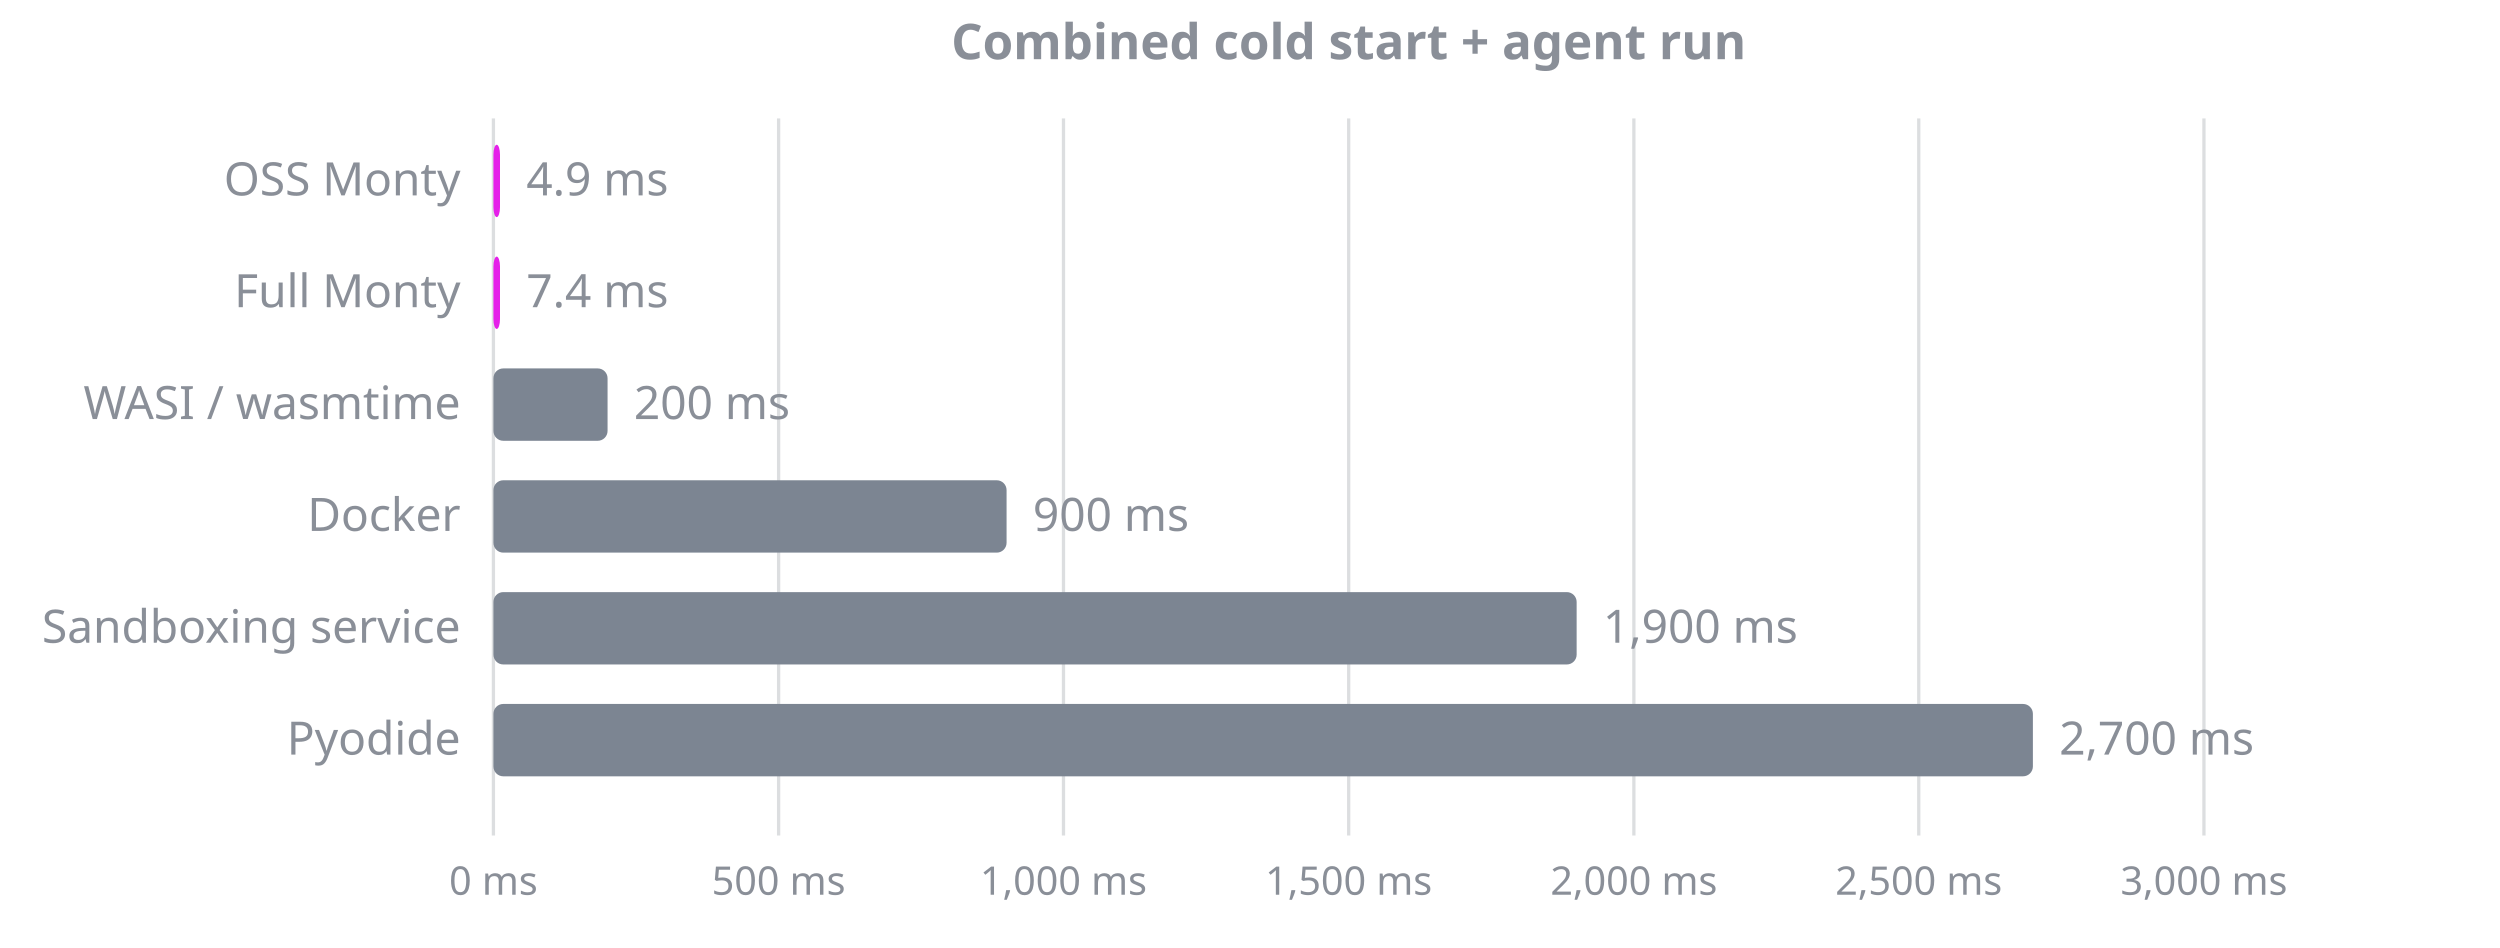
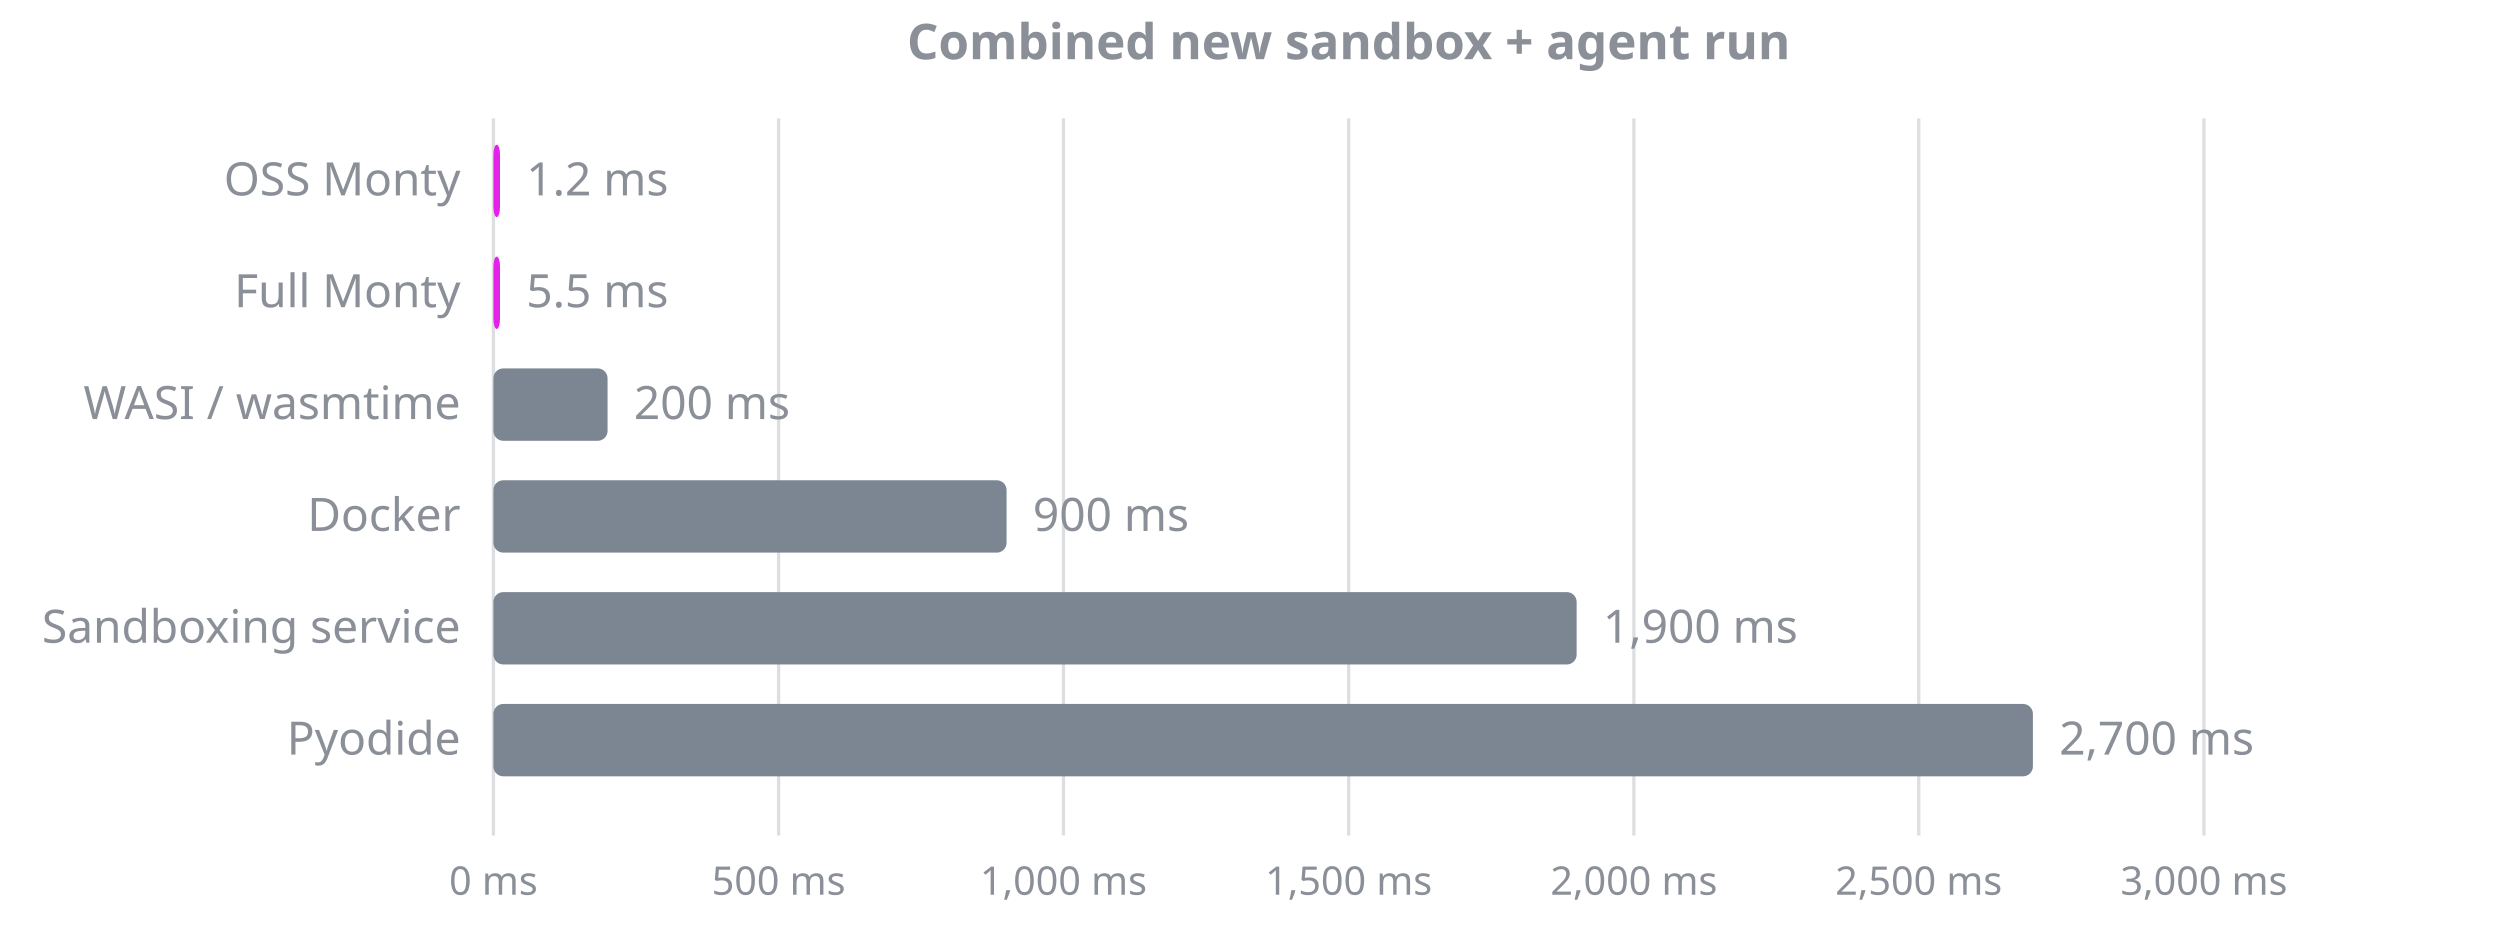
<svg xmlns="http://www.w3.org/2000/svg" width="760" height="288" viewBox="0 0 760 288" role="img" aria-labelledby="title">
-   <text x="410.0" y="18" text-anchor="middle" fill="#8a8f98" font-size="15" font-weight="600" font-family="ui-sans-serif, system-ui, sans-serif">Combined cold start + agent run</text>
+   <text x="410.0" y="18" text-anchor="middle" fill="#8a8f98" font-size="15" font-weight="600" font-family="ui-sans-serif, system-ui, sans-serif">Combined new sandbox + agent run</text>
  <line x1="150.0" y1="36" x2="150.0" y2="254" stroke="#8a8f98" stroke-opacity="0.3" />
  <text x="150.0" y="272" text-anchor="middle" fill="#8a8f98" font-size="12" font-family="ui-sans-serif, system-ui, sans-serif">0 ms</text>
  <line x1="236.7" y1="36" x2="236.7" y2="254" stroke="#8a8f98" stroke-opacity="0.3" />
  <text x="236.7" y="272" text-anchor="middle" fill="#8a8f98" font-size="12" font-family="ui-sans-serif, system-ui, sans-serif">500 ms</text>
  <line x1="323.3" y1="36" x2="323.3" y2="254" stroke="#8a8f98" stroke-opacity="0.3" />
  <text x="323.3" y="272" text-anchor="middle" fill="#8a8f98" font-size="12" font-family="ui-sans-serif, system-ui, sans-serif">1,000 ms</text>
  <line x1="410.0" y1="36" x2="410.0" y2="254" stroke="#8a8f98" stroke-opacity="0.3" />
  <text x="410.0" y="272" text-anchor="middle" fill="#8a8f98" font-size="12" font-family="ui-sans-serif, system-ui, sans-serif">1,500 ms</text>
  <line x1="496.7" y1="36" x2="496.7" y2="254" stroke="#8a8f98" stroke-opacity="0.3" />
  <text x="496.7" y="272" text-anchor="middle" fill="#8a8f98" font-size="12" font-family="ui-sans-serif, system-ui, sans-serif">2,000 ms</text>
  <line x1="583.3" y1="36" x2="583.3" y2="254" stroke="#8a8f98" stroke-opacity="0.3" />
  <text x="583.3" y="272" text-anchor="middle" fill="#8a8f98" font-size="12" font-family="ui-sans-serif, system-ui, sans-serif">2,500 ms</text>
  <line x1="670.0" y1="36" x2="670.0" y2="254" stroke="#8a8f98" stroke-opacity="0.3" />
  <text x="670.0" y="272" text-anchor="middle" fill="#8a8f98" font-size="12" font-family="ui-sans-serif, system-ui, sans-serif">3,000 ms</text>
  <text x="140" y="59.4" text-anchor="end" fill="#8a8f98" font-size="14" font-family="ui-sans-serif, system-ui, sans-serif">OSS Monty</text>
  <rect x="150" y="44" width="2.0" height="22" rx="3" fill="#e520e9" />
-   <text x="160.0" y="59.4" fill="#8a8f98" font-size="14" font-family="ui-sans-serif, system-ui, sans-serif">4.9 ms</text>
+   <text x="160.0" y="59.4" fill="#8a8f98" font-size="14" font-family="ui-sans-serif, system-ui, sans-serif">1.2 ms</text>
  <text x="140" y="93.4" text-anchor="end" fill="#8a8f98" font-size="14" font-family="ui-sans-serif, system-ui, sans-serif">Full Monty</text>
  <rect x="150" y="78" width="2.0" height="22" rx="3" fill="#e520e9" />
-   <text x="160.0" y="93.4" fill="#8a8f98" font-size="14" font-family="ui-sans-serif, system-ui, sans-serif">7.4 ms</text>
+   <text x="160.0" y="93.4" fill="#8a8f98" font-size="14" font-family="ui-sans-serif, system-ui, sans-serif">5.5 ms</text>
  <text x="140" y="127.4" text-anchor="end" fill="#8a8f98" font-size="14" font-family="ui-sans-serif, system-ui, sans-serif">WASI / wasmtime</text>
  <rect x="150" y="112" width="34.7" height="22" rx="3" fill="#7c8592" />
  <text x="192.7" y="127.4" fill="#8a8f98" font-size="14" font-family="ui-sans-serif, system-ui, sans-serif">200 ms</text>
  <text x="140" y="161.4" text-anchor="end" fill="#8a8f98" font-size="14" font-family="ui-sans-serif, system-ui, sans-serif">Docker</text>
  <rect x="150" y="146" width="156.0" height="22" rx="3" fill="#7c8592" />
  <text x="314.0" y="161.4" fill="#8a8f98" font-size="14" font-family="ui-sans-serif, system-ui, sans-serif">900 ms</text>
  <text x="140" y="195.4" text-anchor="end" fill="#8a8f98" font-size="14" font-family="ui-sans-serif, system-ui, sans-serif">Sandboxing service</text>
  <rect x="150" y="180" width="329.3" height="22" rx="3" fill="#7c8592" />
  <text x="487.3" y="195.4" fill="#8a8f98" font-size="14" font-family="ui-sans-serif, system-ui, sans-serif">1,900 ms</text>
  <text x="140" y="229.4" text-anchor="end" fill="#8a8f98" font-size="14" font-family="ui-sans-serif, system-ui, sans-serif">Pyodide</text>
  <rect x="150" y="214" width="468.0" height="22" rx="3" fill="#7c8592" />
  <text x="626.0" y="229.4" fill="#8a8f98" font-size="14" font-family="ui-sans-serif, system-ui, sans-serif">2,700 ms</text>
</svg>
